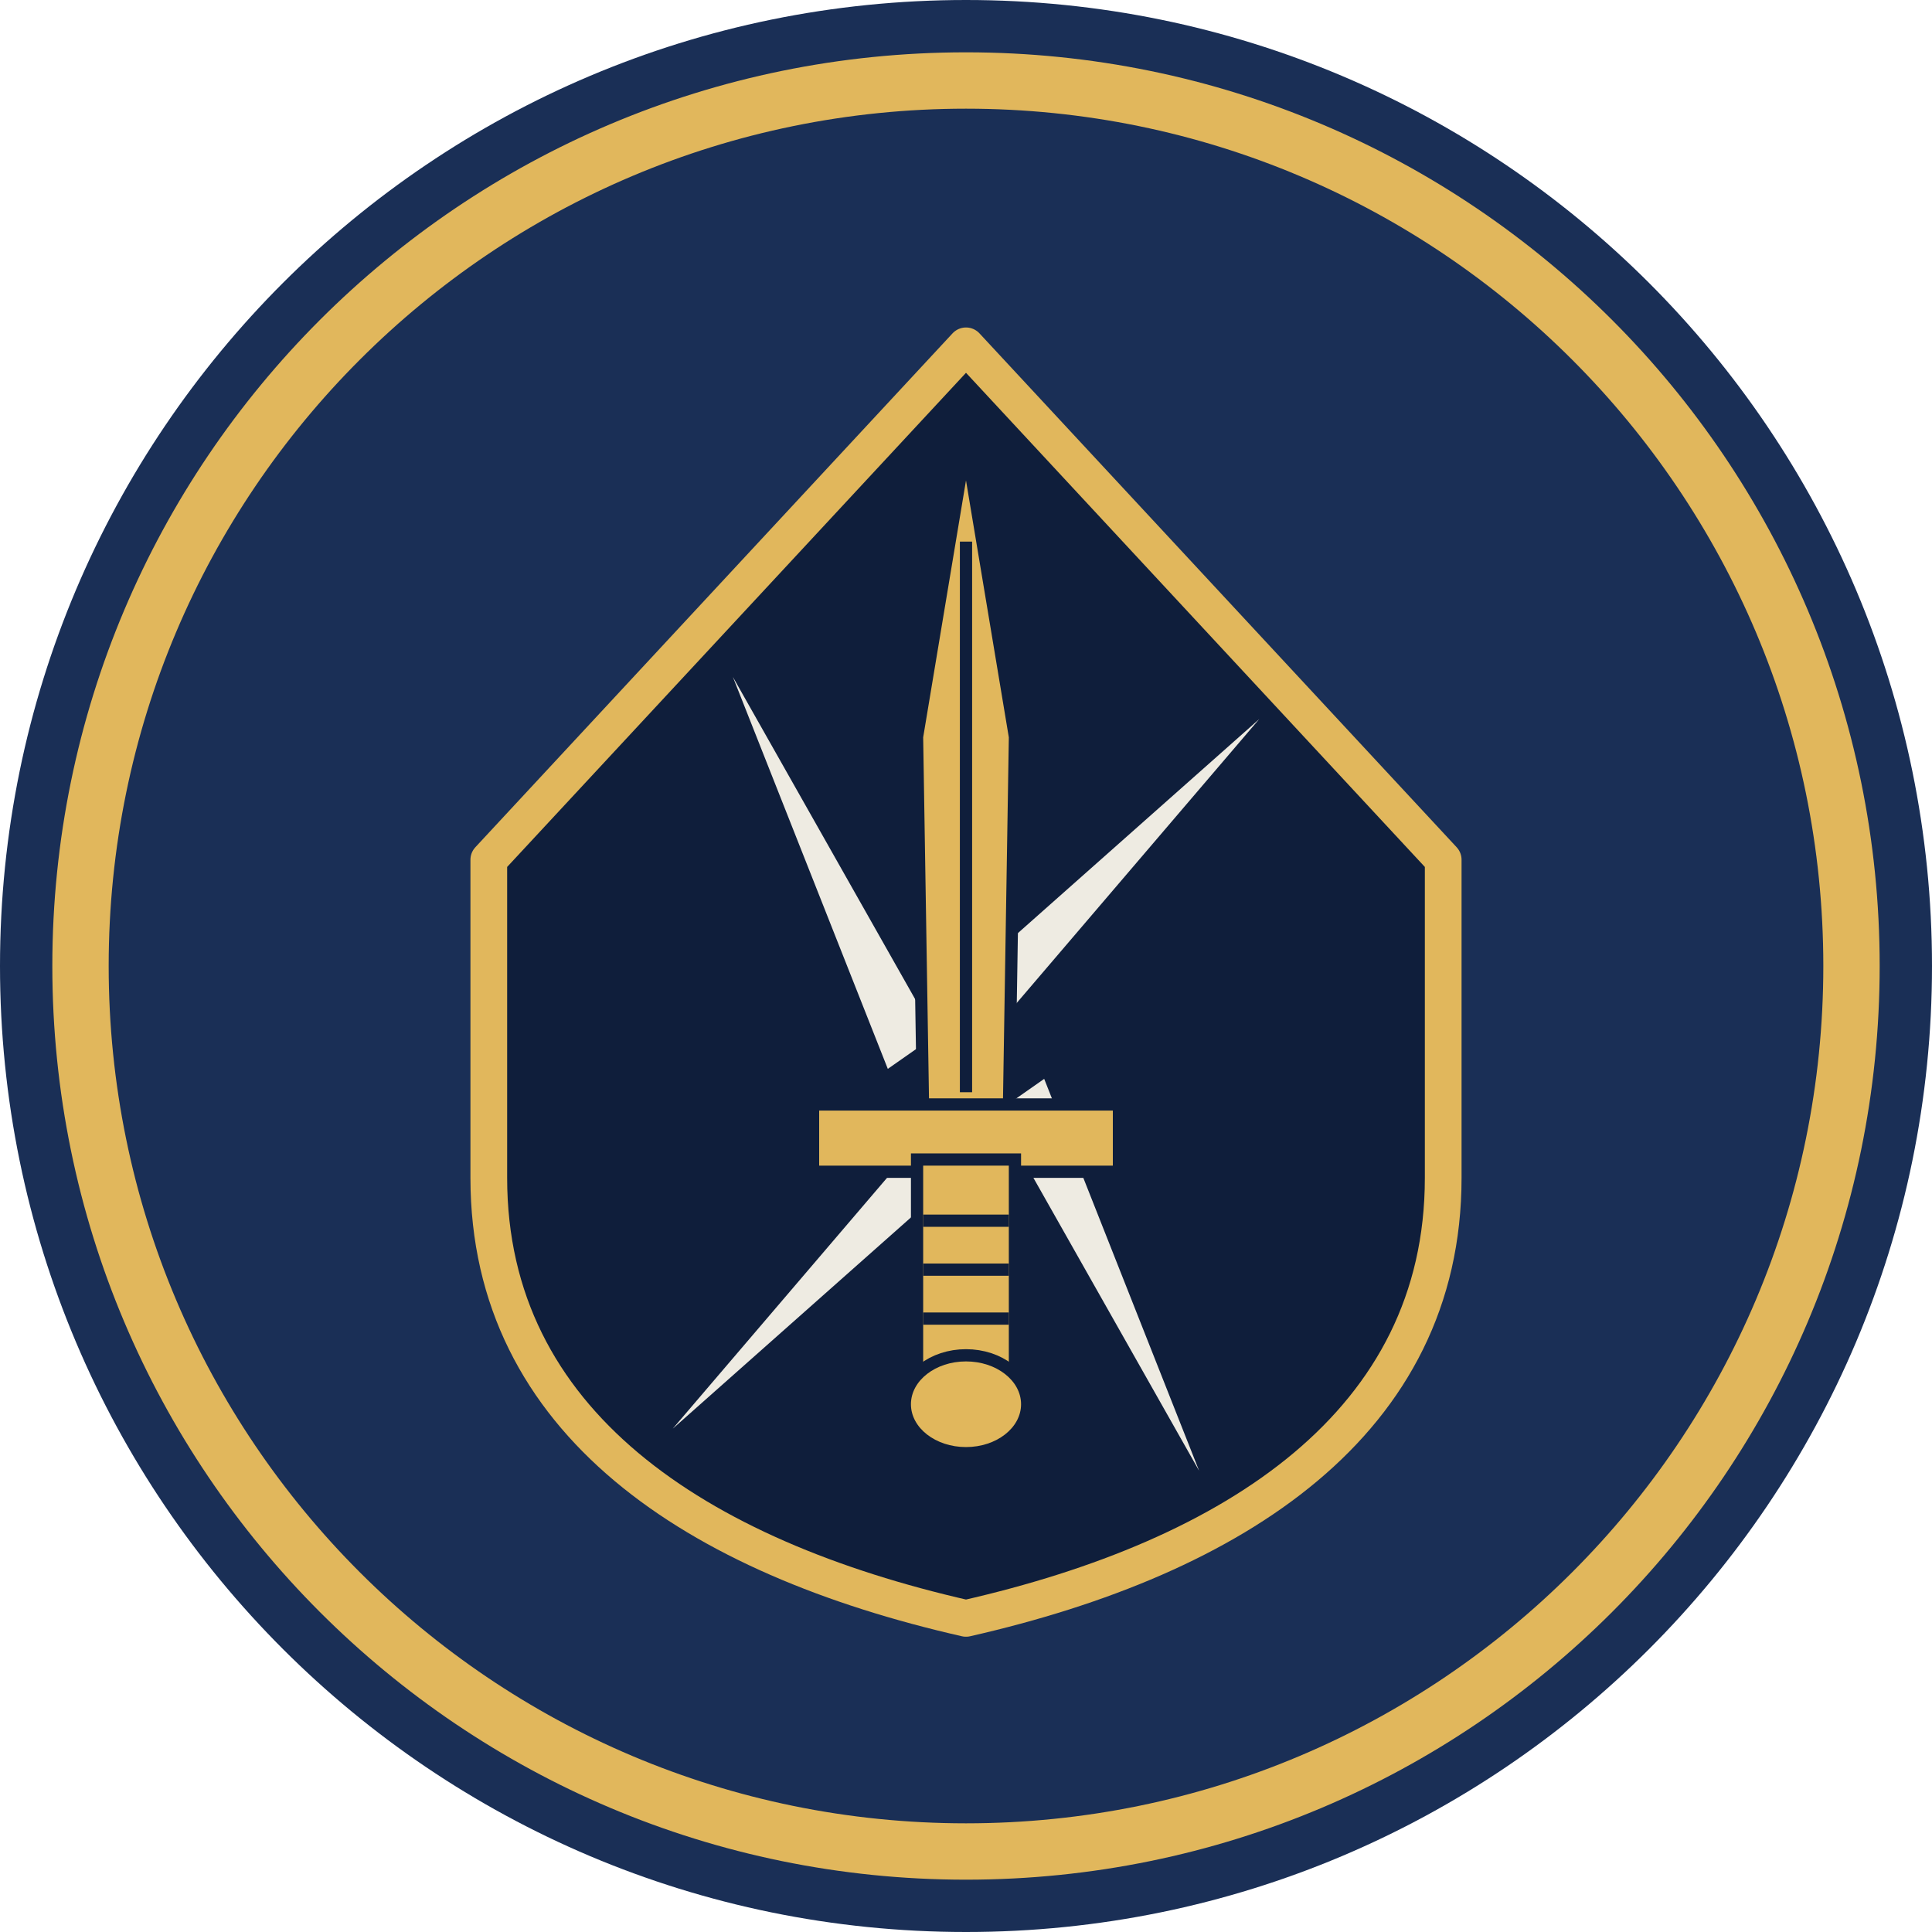
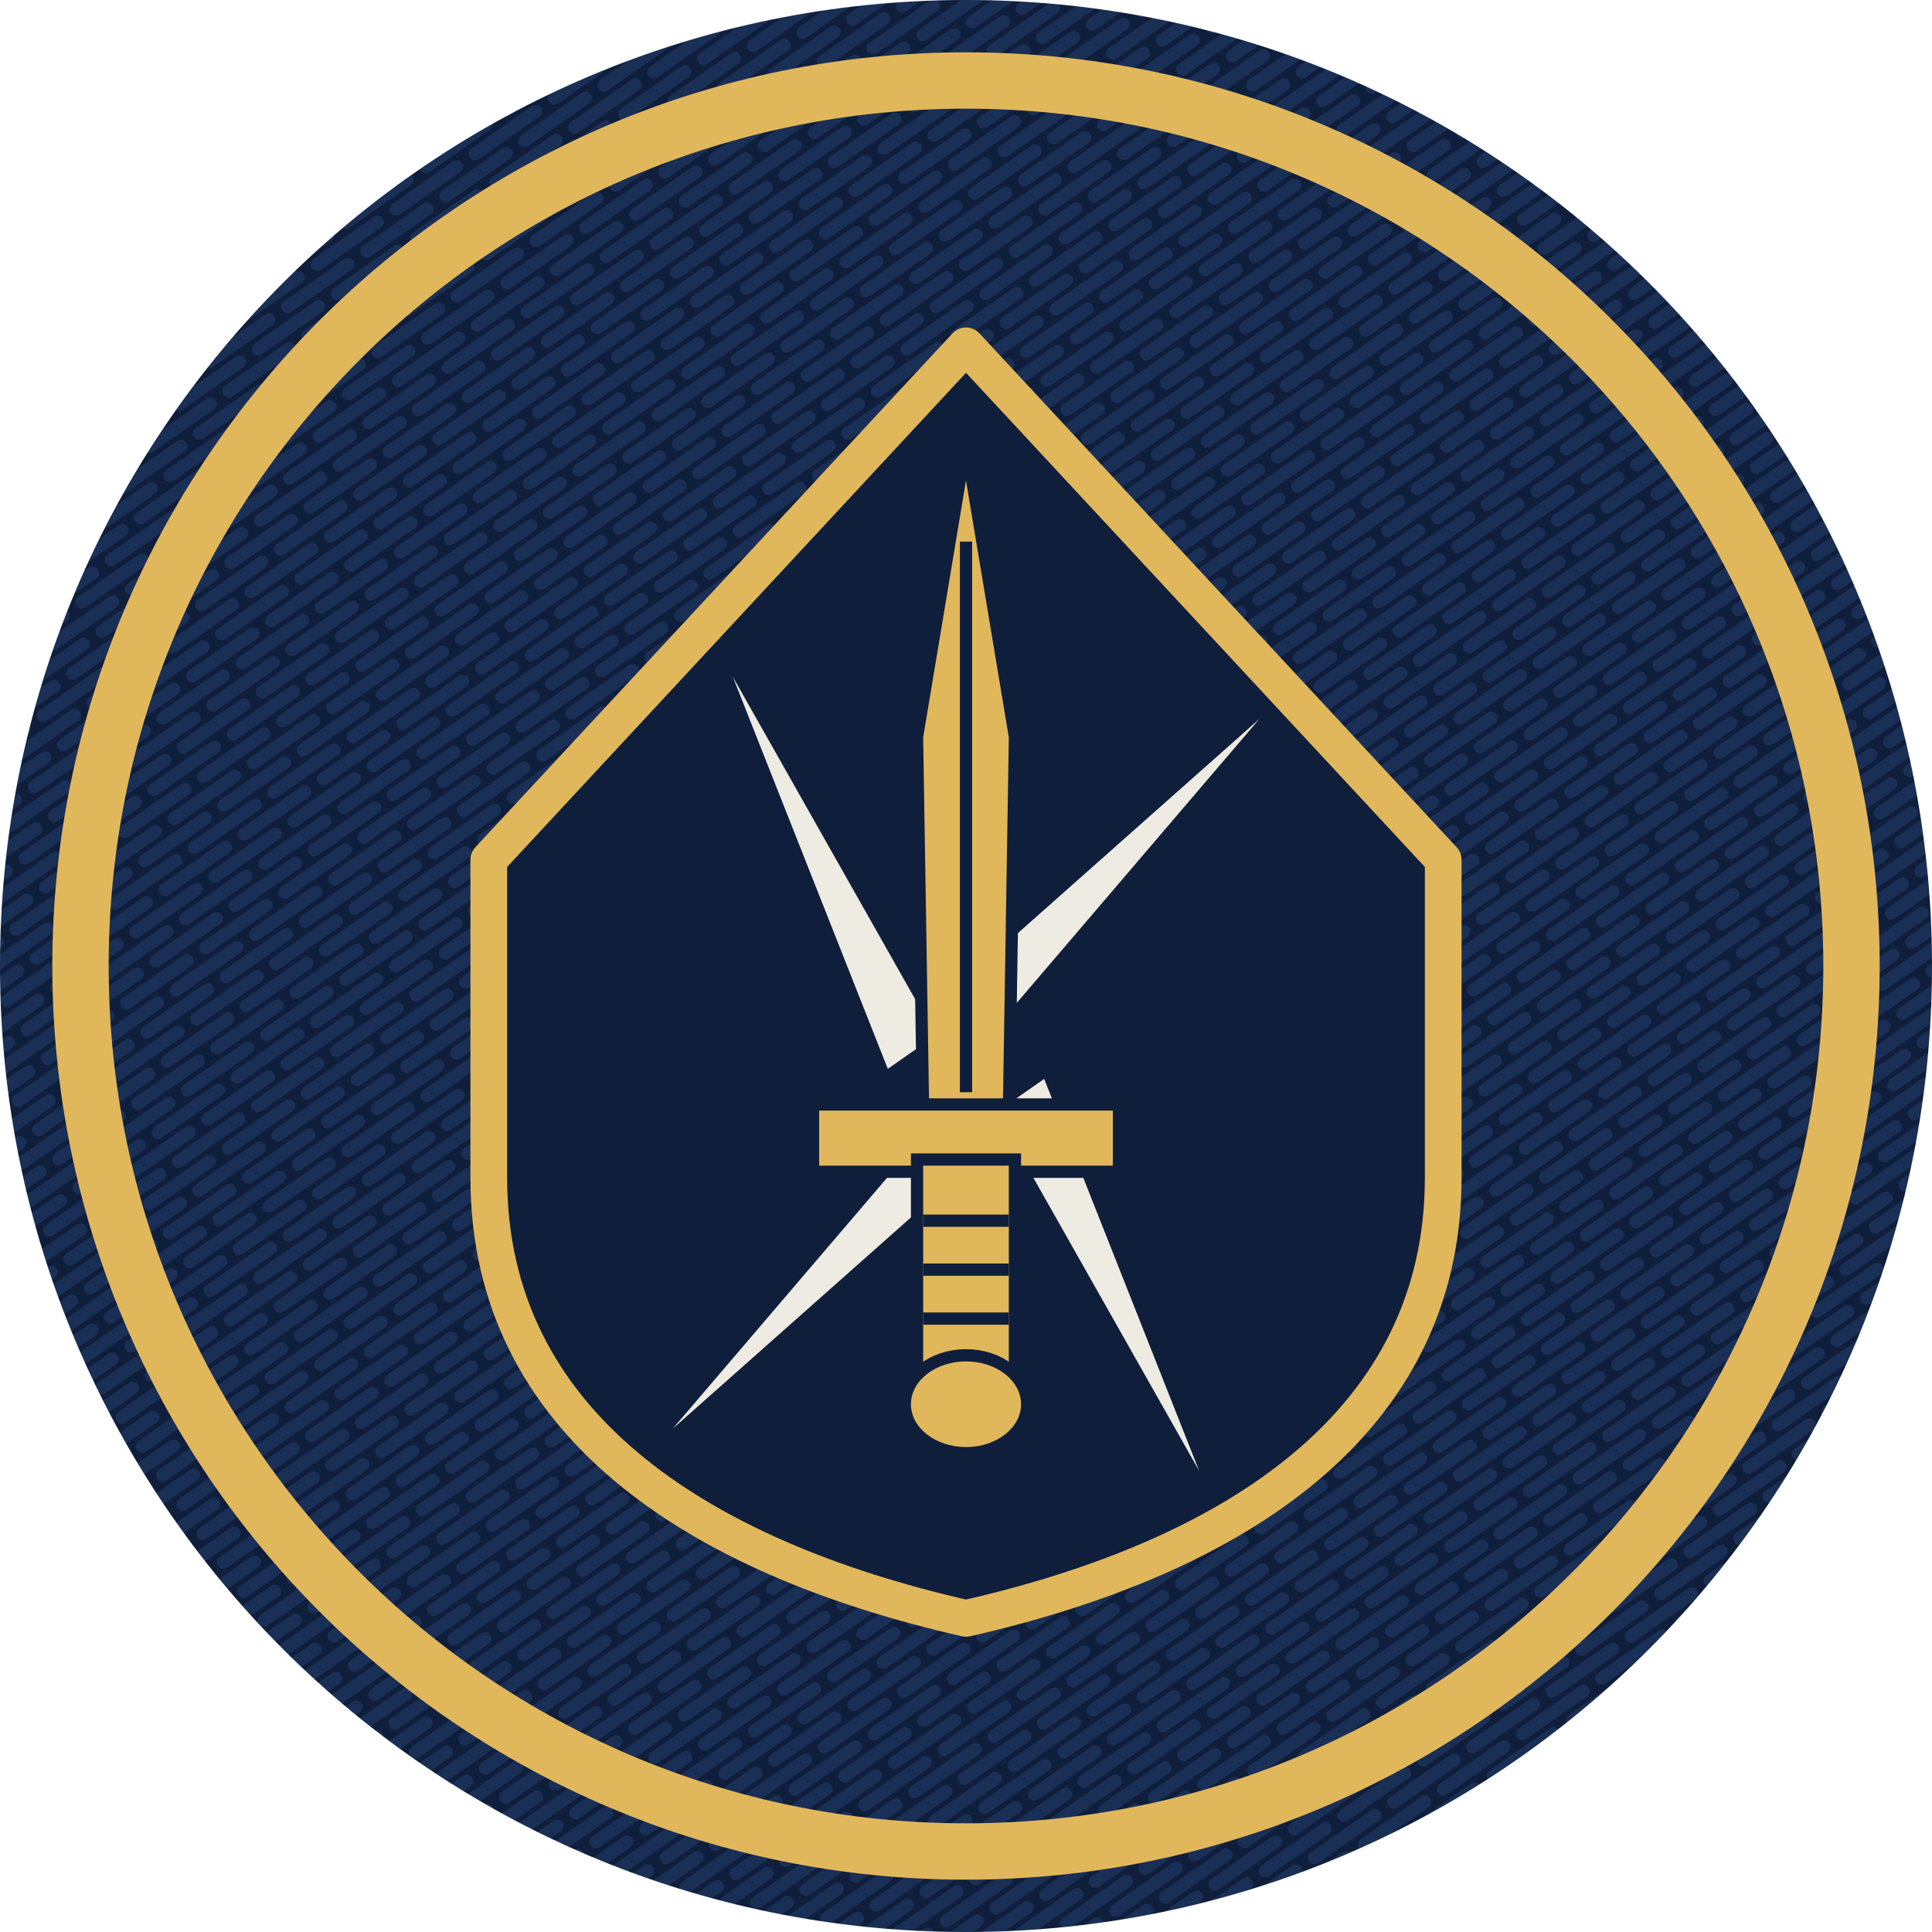
<svg xmlns="http://www.w3.org/2000/svg" viewBox="0 0 240 240" width="240" height="240">
  <defs>
+     <pattern id="stitch" width="12" height="4.4" patternUnits="userSpaceOnUse" patternTransform="rotate(-35)">
+       <rect width="12" height="4.4" fill="#0f1e3b" />
+       <g fill="#1a2f56">
+         <rect x="0.6" y="0.3" width="10.8" height="1.6" rx="0.8" />
+         <rect x="-5.4" y="2.5" width="10.8" height="1.6" rx="0.8" />
+         <rect x="6.6" y="2.5" width="10.8" height="1.6" rx="0.8" />
+       </g>
+     </pattern>
    <g id="head">
      <path d="M120,86 L198,170 V222 C198,262 164,284 120,294 C76,284 42,262 42,222 V170 Z" fill="#0f1e3b" />
      <g fill="#eeebe2">
        <polygon points="6,-75 -10,-8 2,-8 -6,75 10,8 -2,8" transform="translate(120 205) rotate(35)" />
        <polygon points="6,-75 -10,-8 2,-8 -6,75 10,8 -2,8" transform="translate(120 205) rotate(-35)" />
      </g>
      <g fill="#e1b75c" stroke="#0f1e3b" stroke-width="4" paint-order="stroke">
        <polygon points="120,108 127,150 126,212 114,212 113,150" />
        <rect x="96" y="211" width="48" height="9" />
        <rect x="113" y="220" width="14" height="34" />
        <ellipse cx="120" cy="259" rx="9" ry="7" />
      </g>
      <path d="M120,118 V208 M113,229 H127 M113,237 H127 M113,245 H127" stroke="#0f1e3b" stroke-width="2" fill="none" />
      <path d="M120,86 L198,170 V222 C198,262 164,284 120,294 C76,284 42,262 42,222 V170 Z" fill="none" stroke="#e1b75c" stroke-width="6" stroke-linejoin="round" />
    </g>
  </defs>
-   <circle cx="120" cy="120" r="120" fill="#1a2f56" />
+   <circle cx="120" cy="120" r="120" fill="url(#stitch)" />
  <circle cx="120" cy="120" r="110" fill="none" stroke="#e1b75c" stroke-width="7" />
  <use href="#head" transform="translate(120 122) scale(0.76) translate(-120 -190)" />
</svg>
